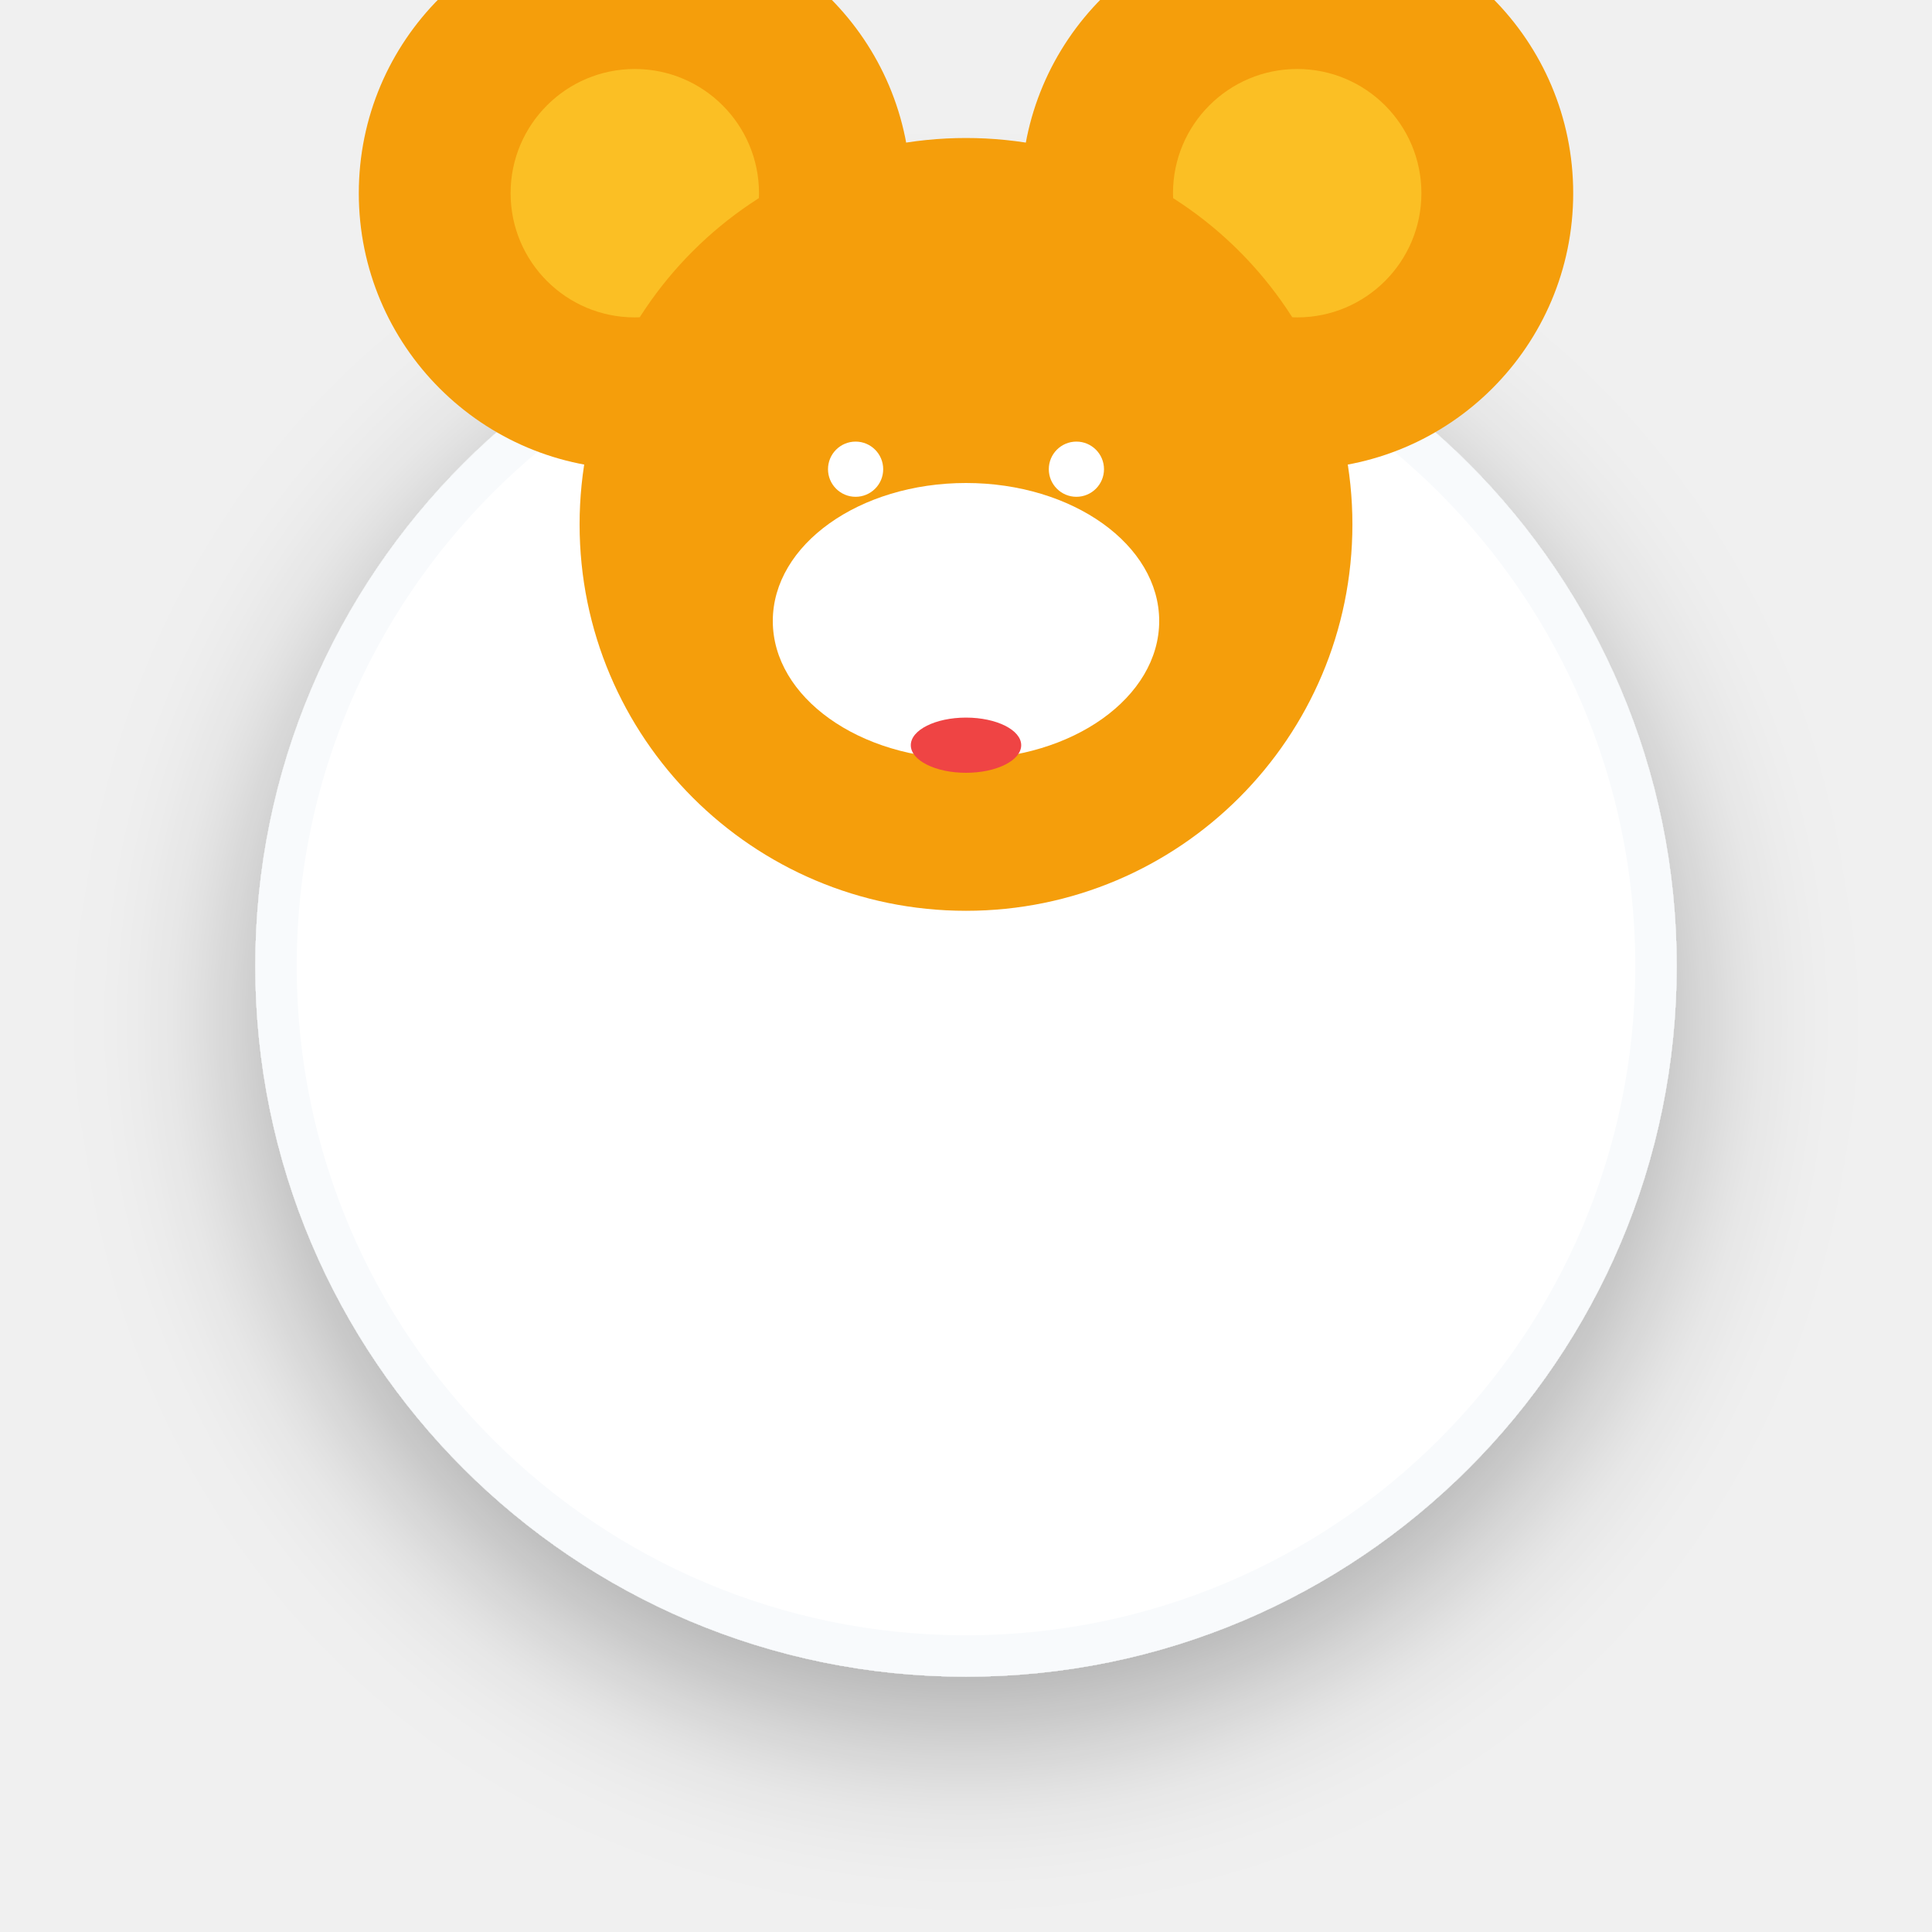
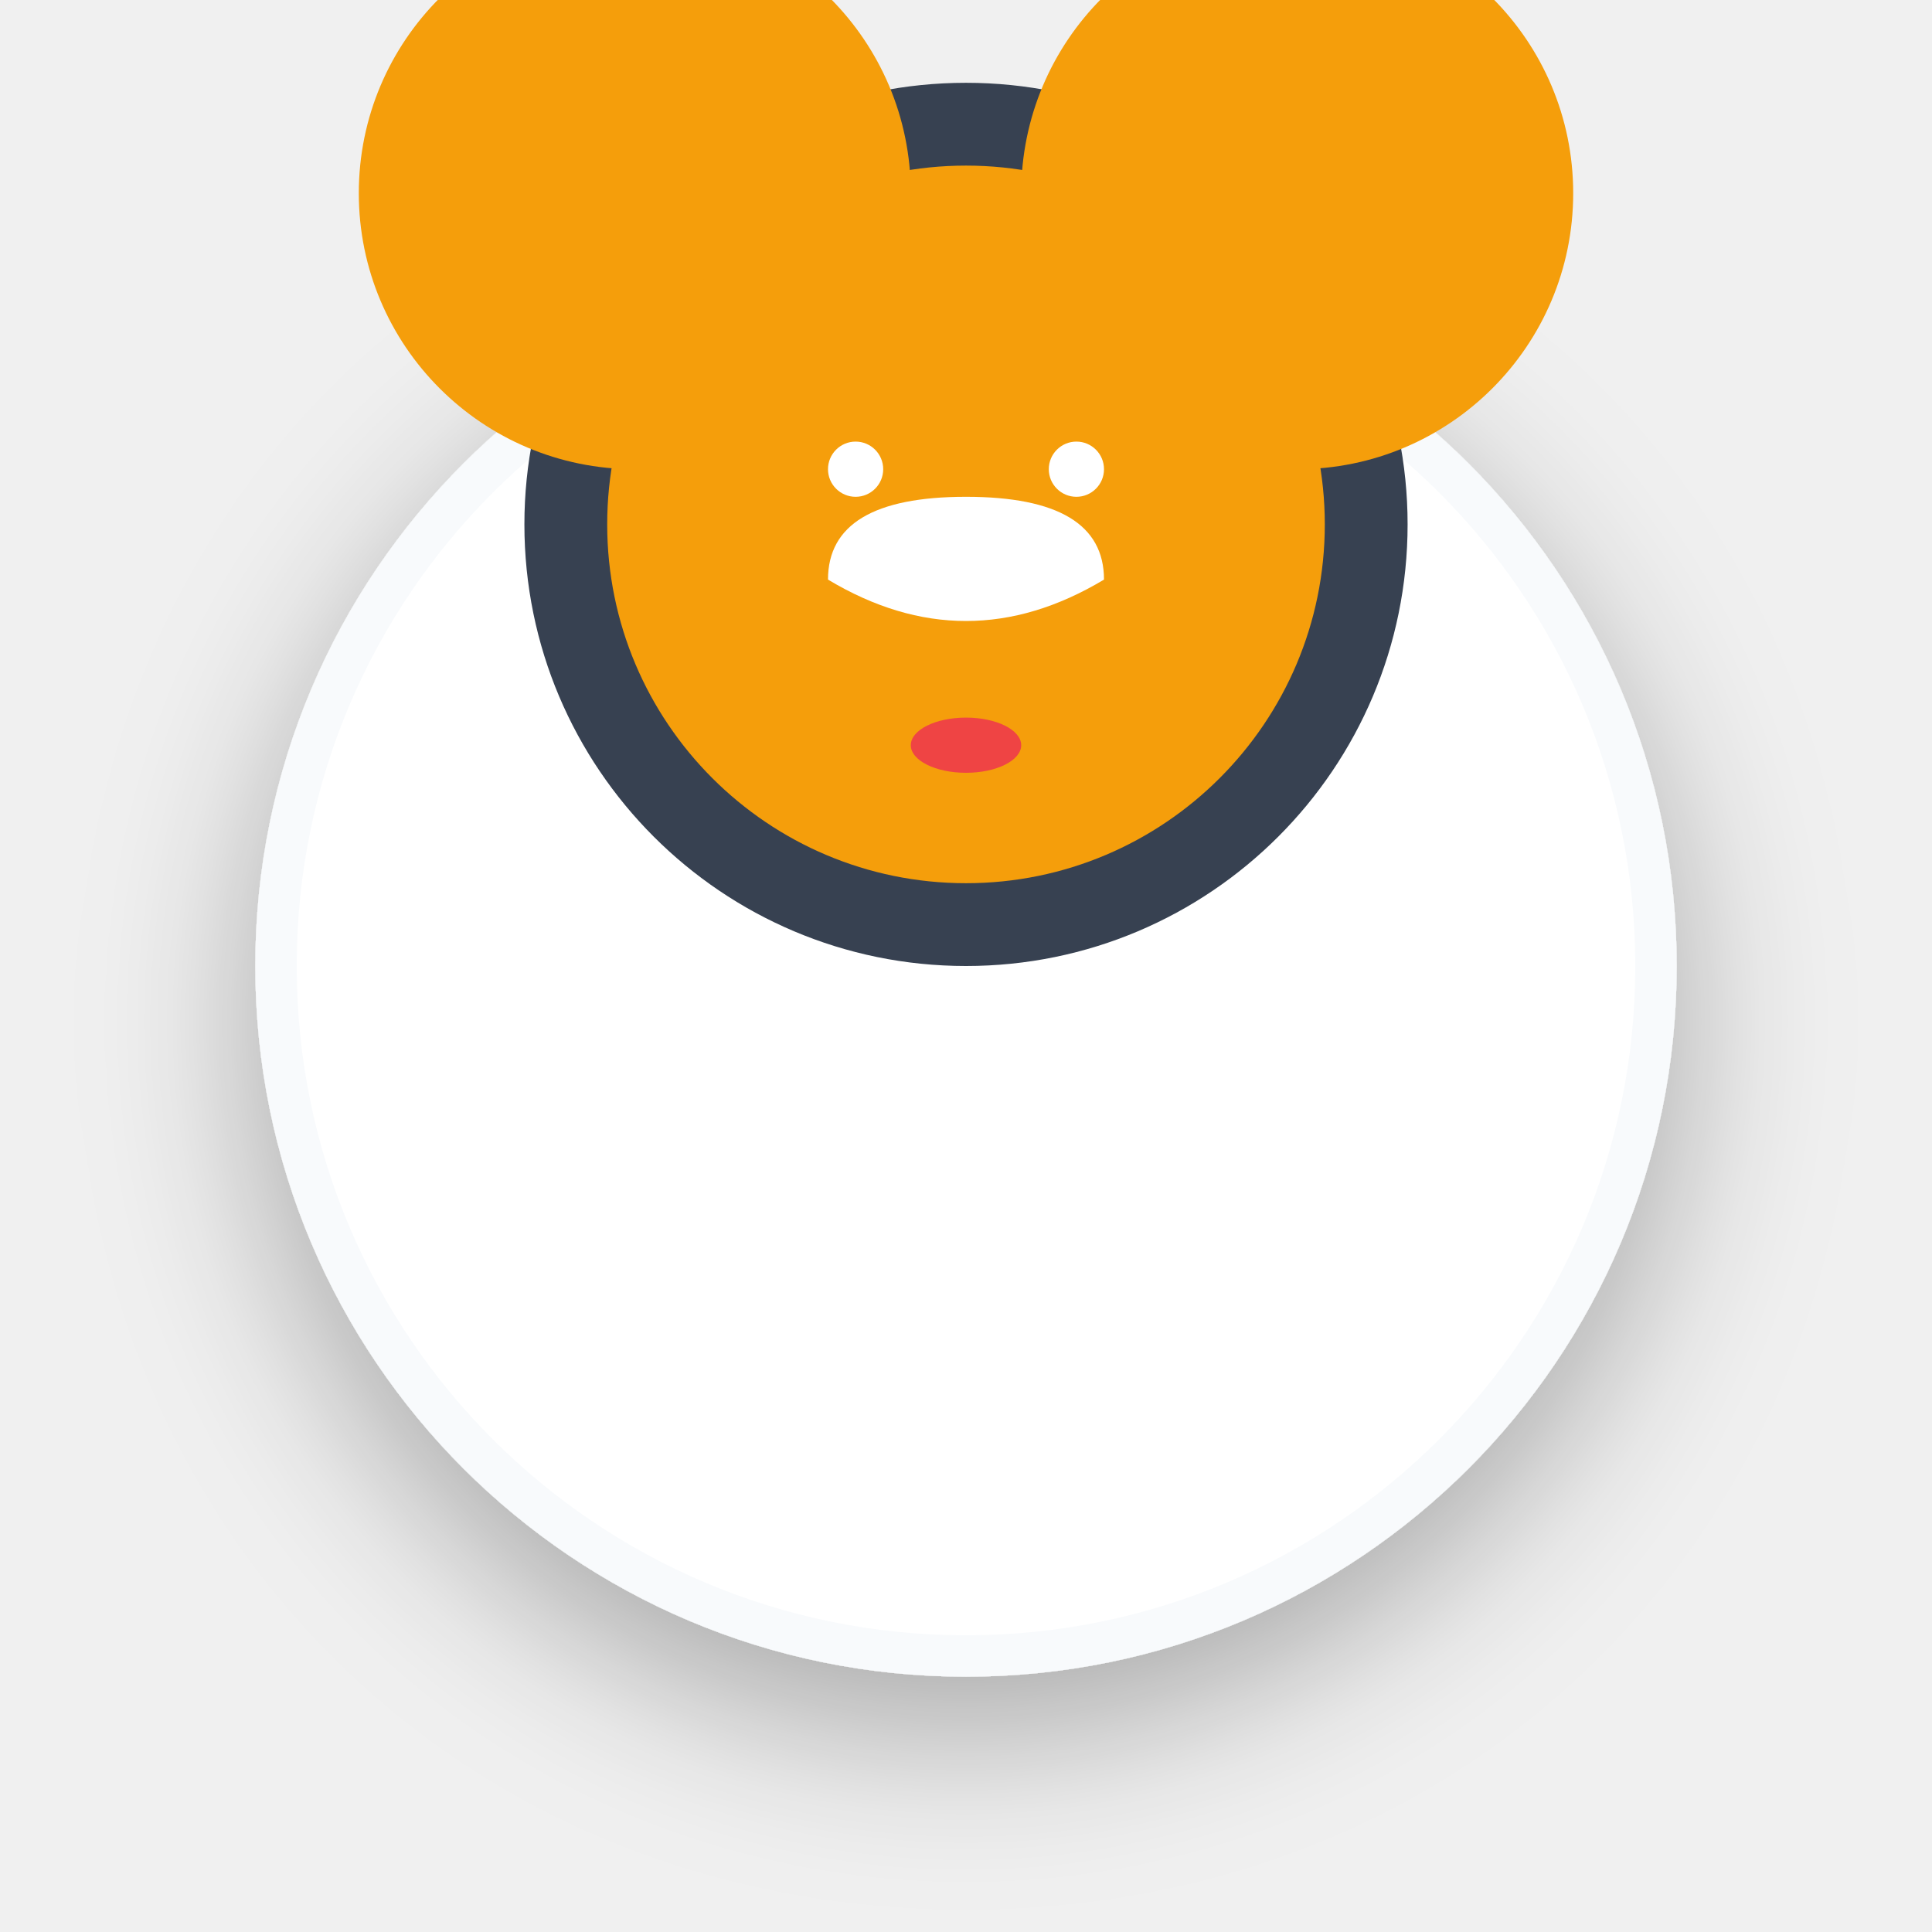
<svg xmlns="http://www.w3.org/2000/svg" viewBox="0 0 140 140" width="140" height="140" role="img" aria-label="Elona's Toys logo">
  <defs>
    <filter id="badge-shadow" x="-20%" y="-20%" width="140%" height="140%">
      <feDropShadow dx="0" dy="4" stdDeviation="6" flood-color="#000" flood-opacity="0.30" />
    </filter>
  </defs>
  <circle cx="70" cy="70" r="50" fill="#ffffff" stroke="#f8fafc" stroke-width="3" filter="url(#badge-shadow)" />
  <g transform="translate(70, 38)">
+     <circle cx="0" cy="0" r="32" fill="#374151" />
    <circle cx="-24" cy="-24" r="20" fill="#f59e0b" />
    <circle cx="24" cy="-24" r="20" fill="#f59e0b" />
-     <circle cx="-24" cy="-24" r="9" fill="#fbbf24" />
-     <circle cx="24" cy="-24" r="9" fill="#fbbf24" />
-     <circle cx="0" cy="0" r="28" fill="#f59e0b" />
-     <ellipse cx="0" cy="7" rx="14" ry="10" fill="#ffffff" />
+     <circle cx="0" cy="0" r="26" fill="#f59e0b" />
+     <path d="M-10 4 Q0 10 10 4 Q10 -2 0 -2 Q-10 -2 -10 4 Z" fill="#ffffff" />
    <ellipse cx="0" cy="16" rx="4" ry="2" fill="#ef4444" />
    <circle cx="-8" cy="-4" r="2" fill="#ffffff" />
    <circle cx="8" cy="-4" r="2" fill="#ffffff" />
  </g>
</svg>
